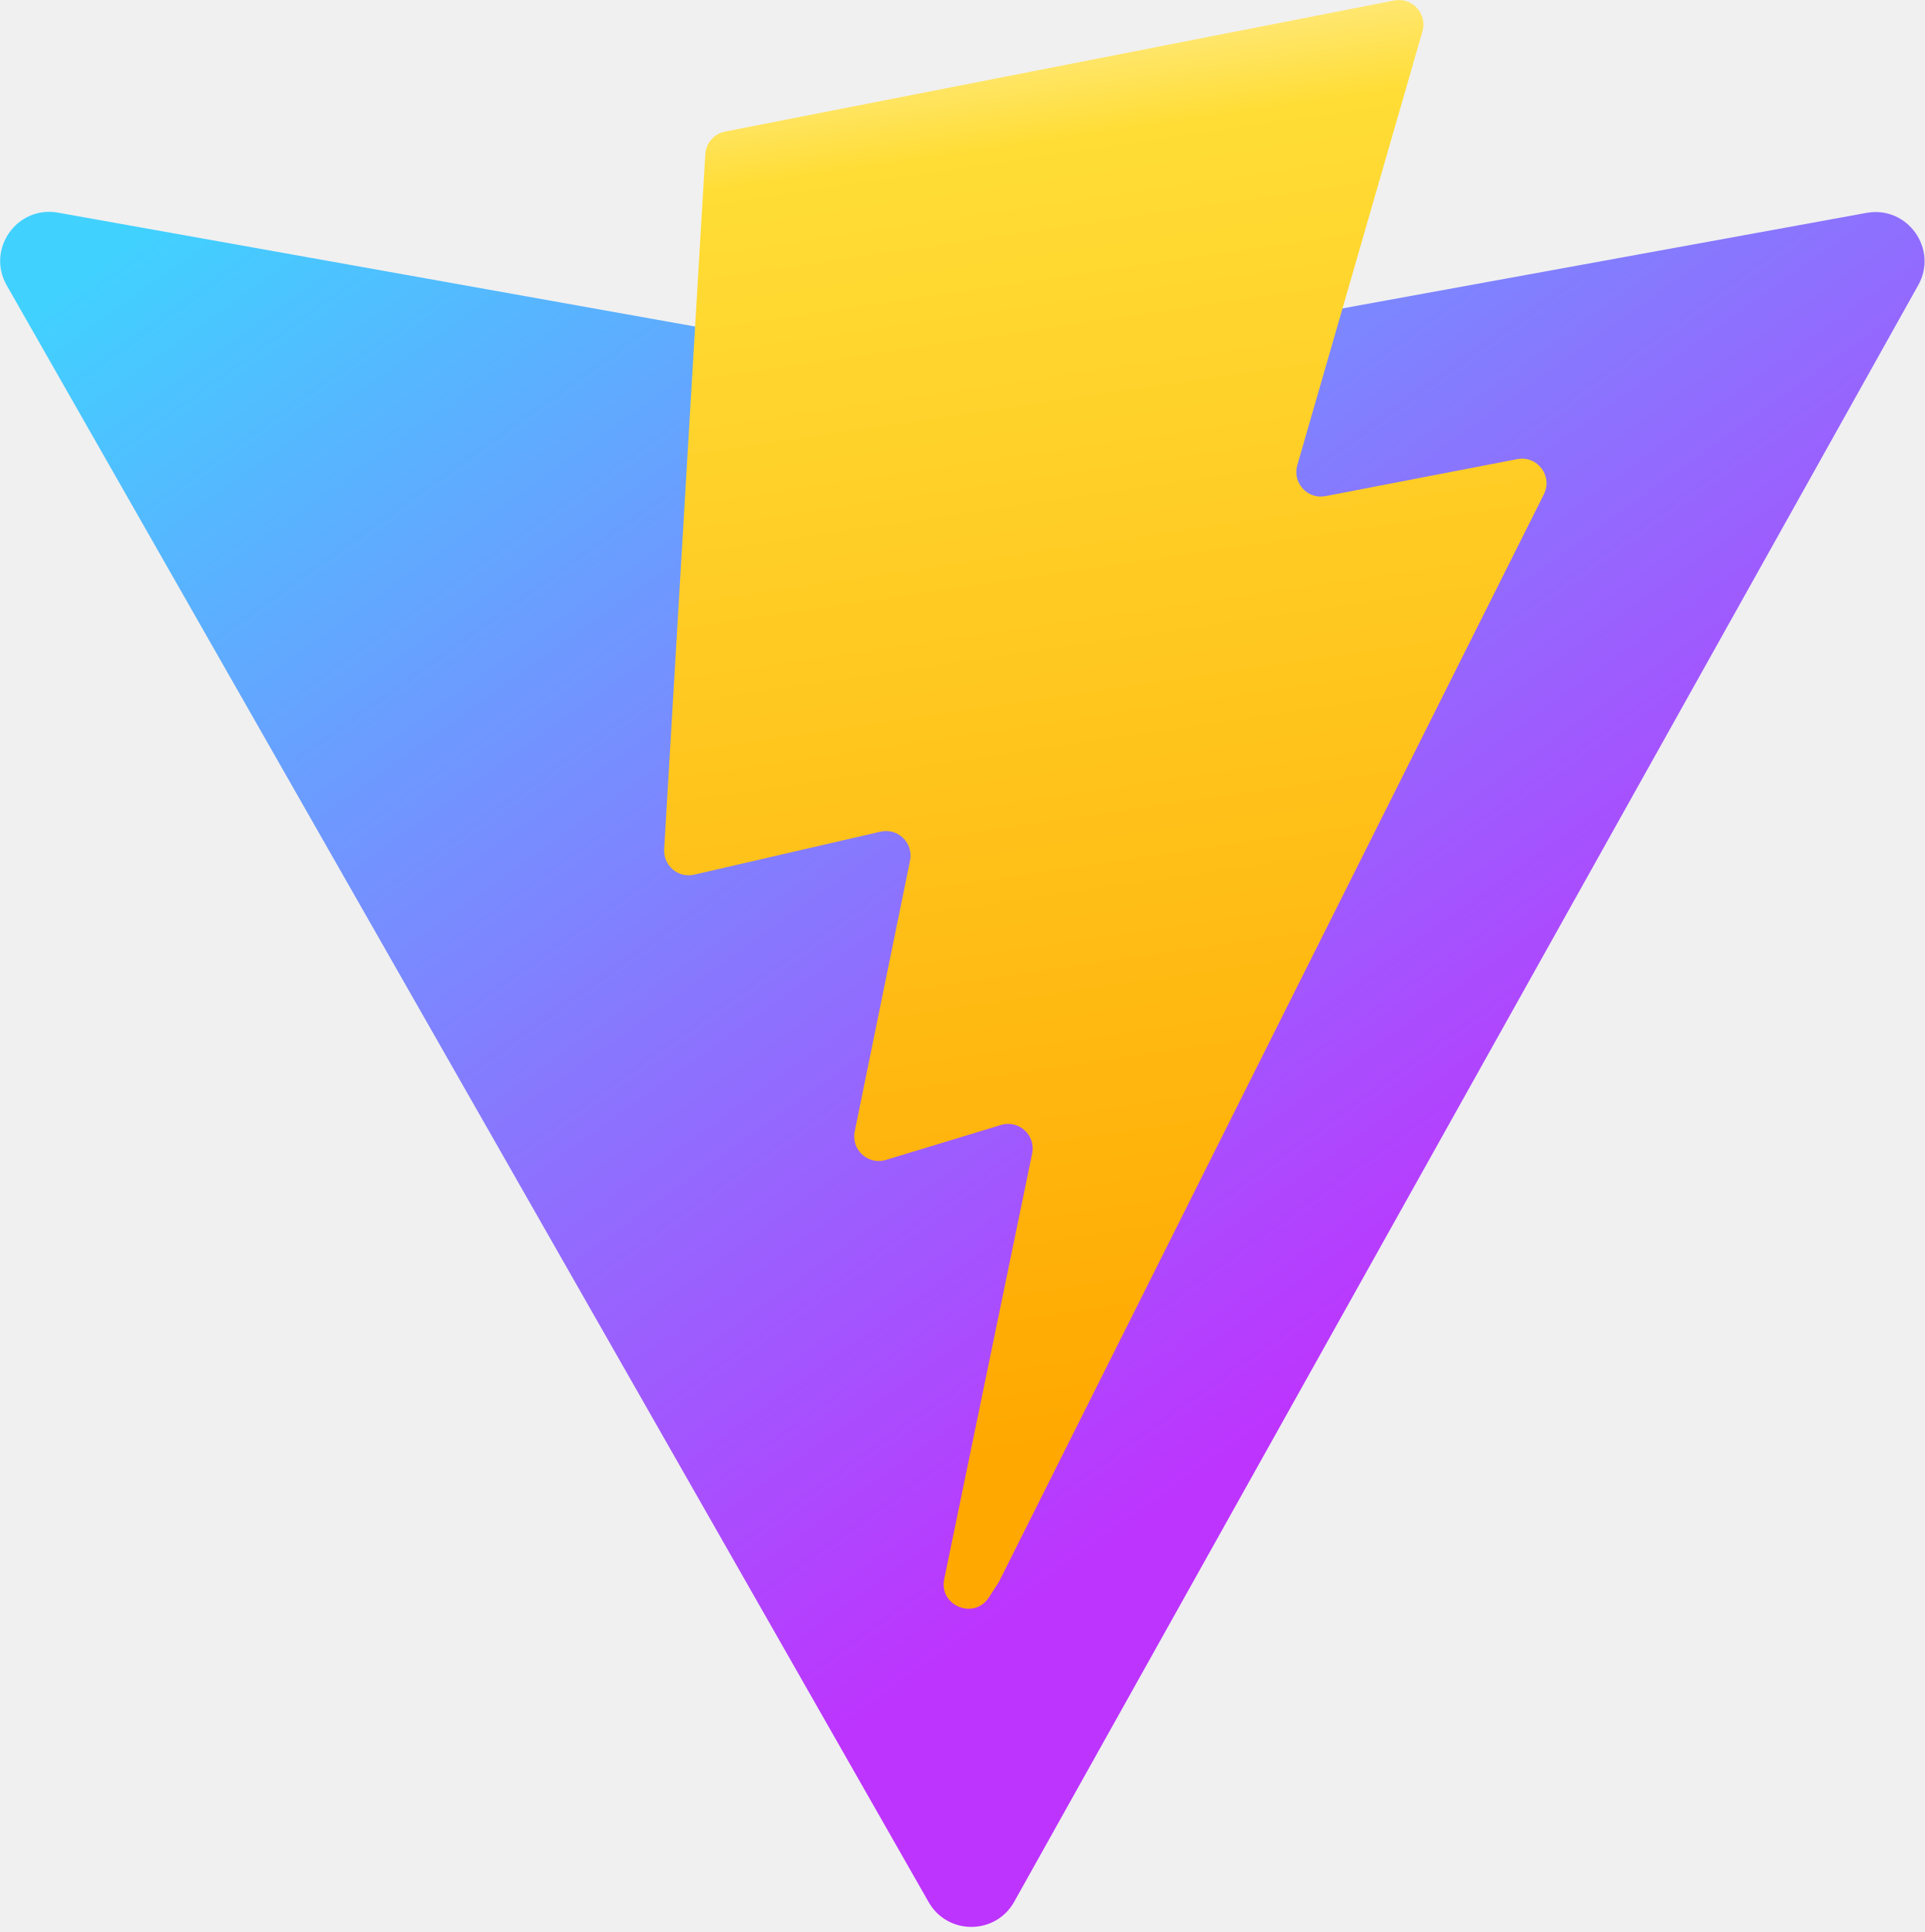
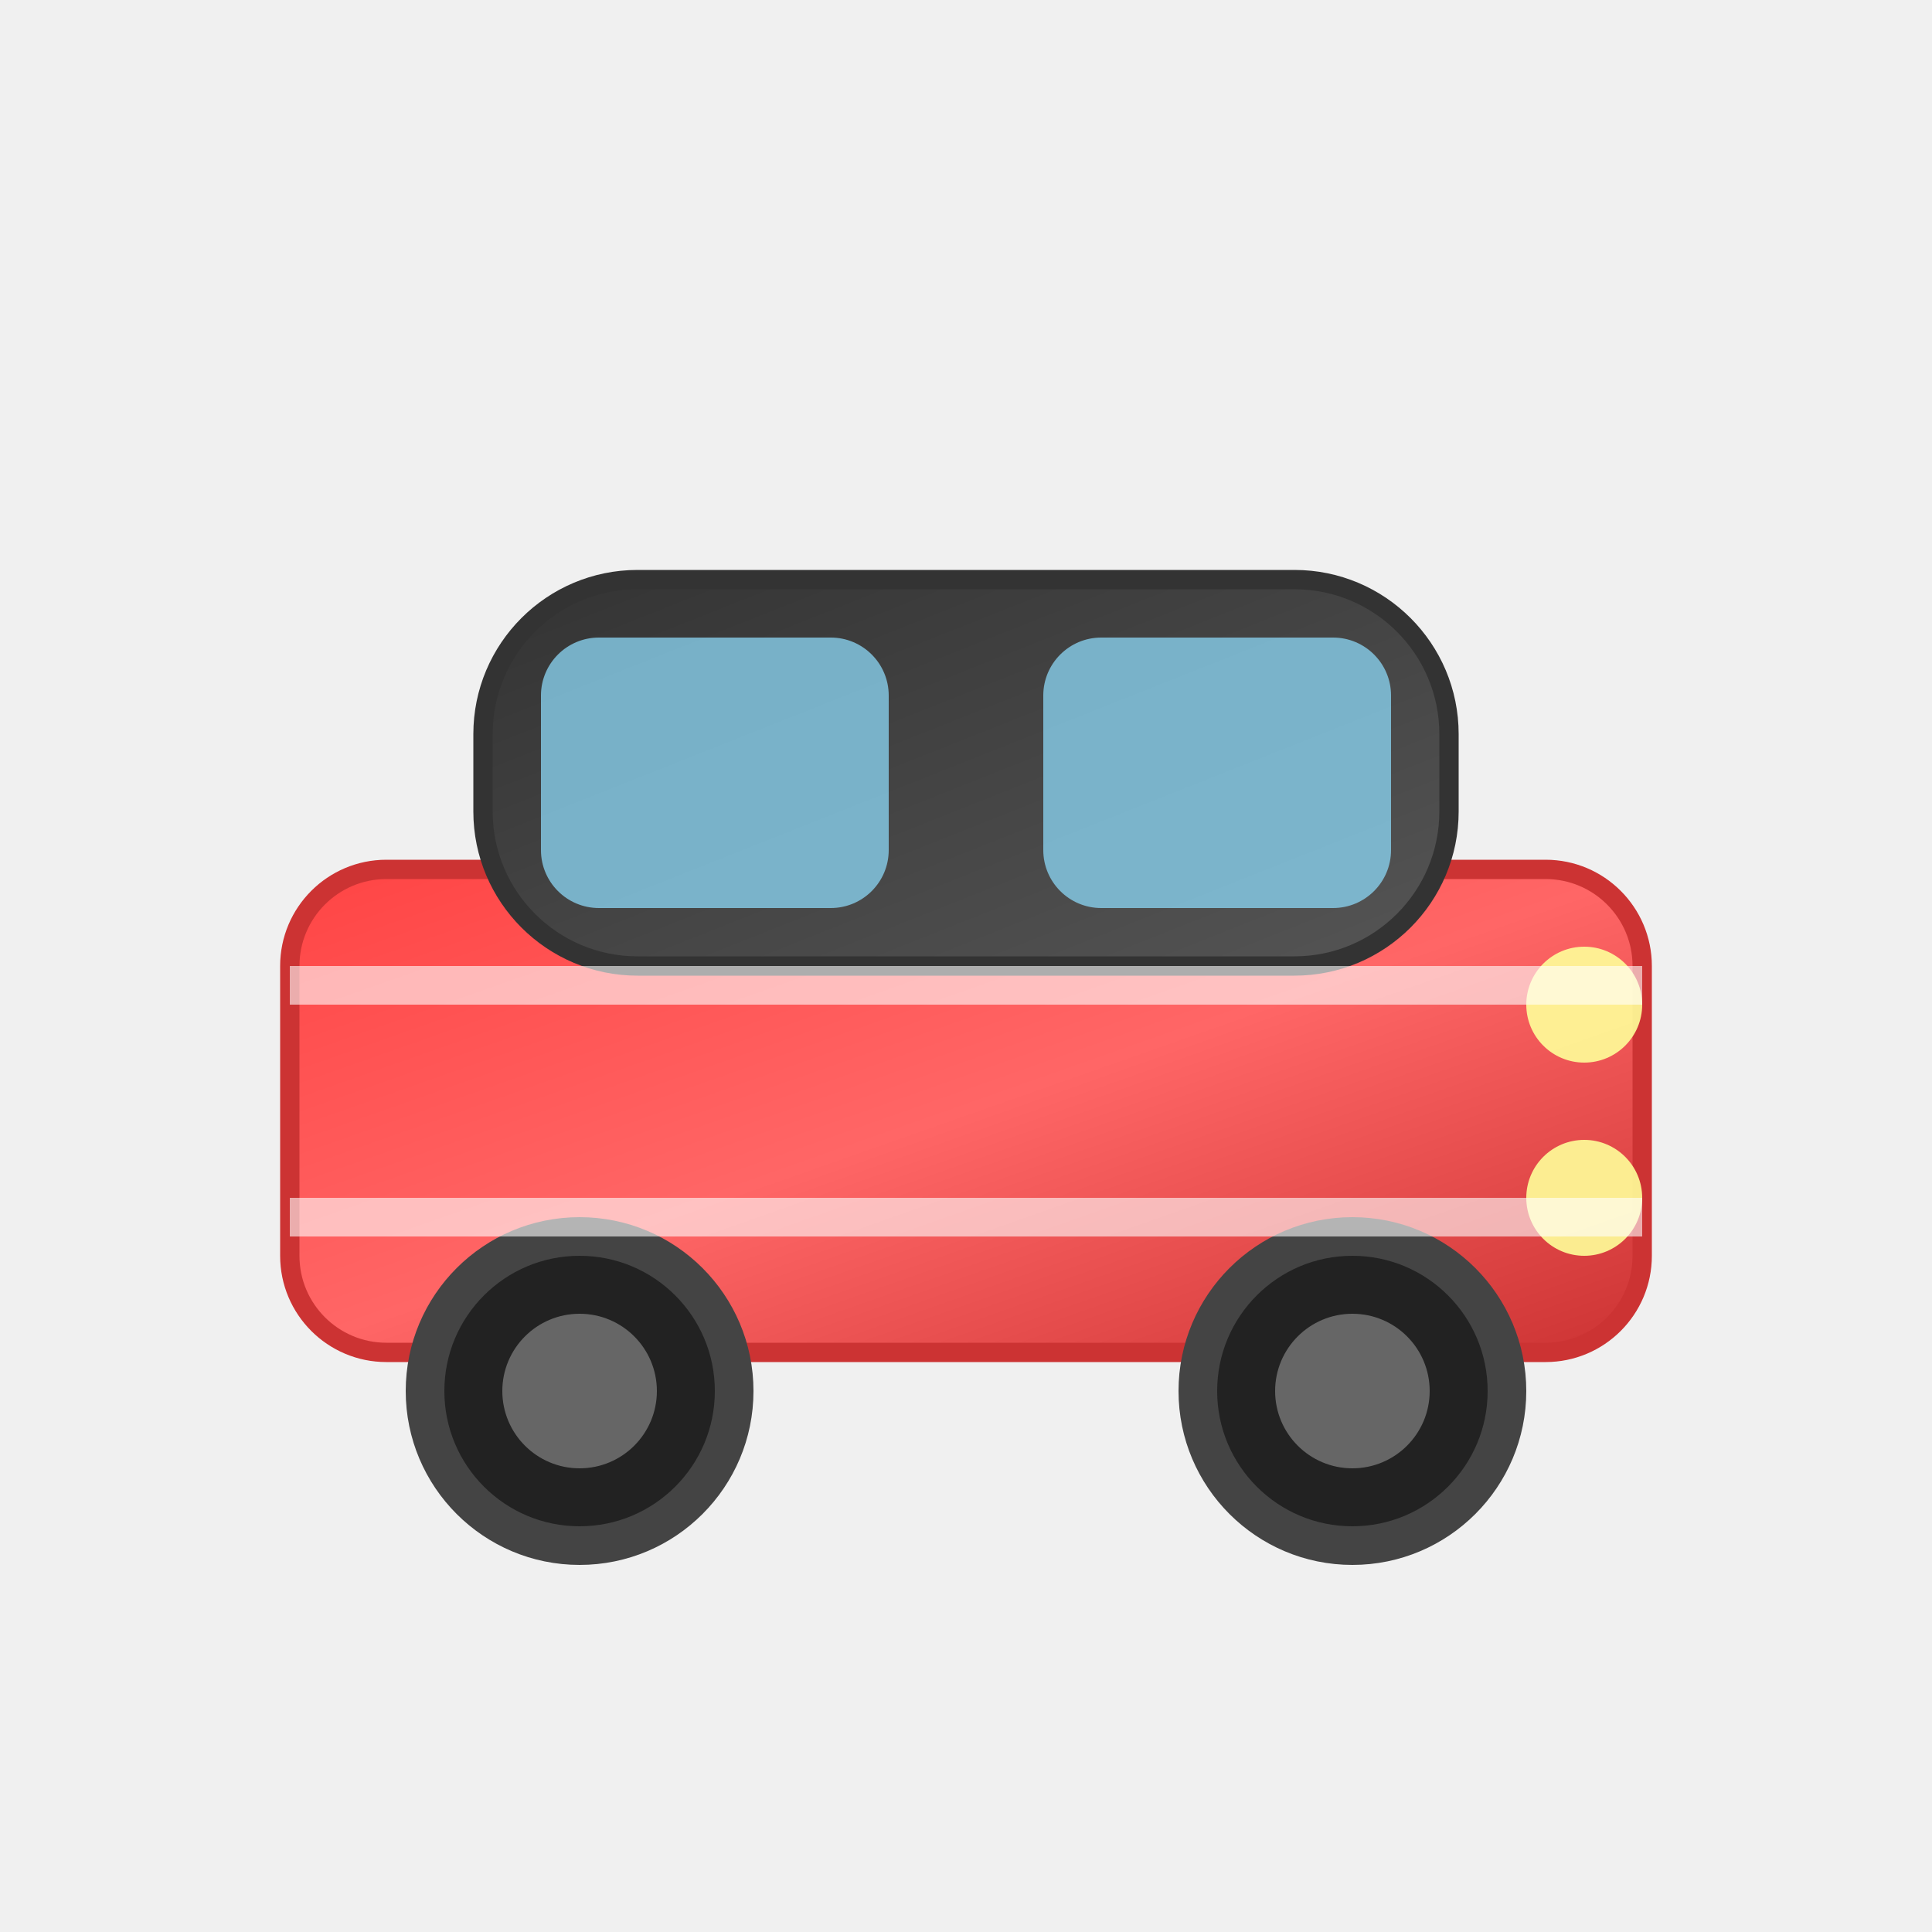
- <svg xmlns="http://www.w3.org/2000/svg" aria-hidden="true" role="img" class="iconify iconify--logos" width="31.88" height="32" preserveAspectRatio="xMidYMid meet" viewBox="0 0 256 257">
+ <svg xmlns="http://www.w3.org/2000/svg" width="32" height="32" viewBox="0 0 100 100">
  <defs>
-     <linearGradient id="IconifyId1813088fe1fbc01fb466" x1="-.828%" x2="57.636%" y1="7.652%" y2="78.411%">
-       <stop offset="0%" stop-color="#41D1FF" />
-       <stop offset="100%" stop-color="#BD34FE" />
+     <linearGradient id="carBody" x1="0%" y1="0%" x2="100%" y2="100%">
+       <stop offset="0%" stop-color="#FF4444" />
+       <stop offset="50%" stop-color="#FF6666" />
+       <stop offset="100%" stop-color="#CC3333" />
    </linearGradient>
-     <linearGradient id="IconifyId1813088fe1fbc01fb467" x1="43.376%" x2="50.316%" y1="2.242%" y2="89.03%">
-       <stop offset="0%" stop-color="#FFEA83" />
-       <stop offset="8.333%" stop-color="#FFDD35" />
-       <stop offset="100%" stop-color="#FFA800" />
+     <linearGradient id="carRoof" x1="0%" y1="0%" x2="100%" y2="100%">
+       <stop offset="0%" stop-color="#333333" />
+       <stop offset="100%" stop-color="#555555" />
    </linearGradient>
  </defs>
-   <path fill="url(#IconifyId1813088fe1fbc01fb466)" d="M255.153 37.938L134.897 252.976c-2.483 4.44-8.862 4.466-11.382.048L.875 37.958c-2.746-4.814 1.371-10.646 6.827-9.67l120.385 21.517a6.537 6.537 0 0 0 2.322-.004l117.867-21.483c5.438-.991 9.574 4.796 6.877 9.62Z" />
-   <path fill="url(#IconifyId1813088fe1fbc01fb467)" d="M185.432.063L96.44 17.501a3.268 3.268 0 0 0-2.634 3.014l-5.474 92.456a3.268 3.268 0 0 0 3.997 3.378l24.777-5.718c2.318-.535 4.413 1.507 3.936 3.838l-7.361 36.047c-.495 2.426 1.782 4.5 4.151 3.78l15.304-4.649c2.372-.72 4.652 1.36 4.15 3.788l-11.698 56.621c-.732 3.542 3.979 5.473 5.943 2.437l1.313-2.028l72.516-144.72c1.215-2.423-.88-5.186-3.54-4.672l-25.505 4.922c-2.396.462-4.435-1.77-3.759-4.114l16.646-57.705c.677-2.35-1.37-4.583-3.769-4.113Z" />
+   <rect x="15" y="45" width="70" height="25" rx="5" fill="url(#carBody)" stroke="#CC3333" stroke-width="1" />
+   <rect x="25" y="30" width="50" height="20" rx="8" fill="url(#carRoof)" stroke="#333333" stroke-width="1" />
+   <rect x="28" y="33" width="18" height="14" rx="3" fill="#87CEEB" opacity="0.8" />
+   <rect x="54" y="33" width="18" height="14" rx="3" fill="#87CEEB" opacity="0.8" />
+   <circle cx="30" cy="72" r="8" fill="#222222" stroke="#444444" stroke-width="2" />
+   <circle cx="70" cy="72" r="8" fill="#222222" stroke="#444444" stroke-width="2" />
+   <circle cx="30" cy="72" r="4" fill="#666666" />
+   <circle cx="70" cy="72" r="4" fill="#666666" />
+   <circle cx="82" cy="52" r="3" fill="#FFFF99" opacity="0.9" />
+   <circle cx="82" cy="62" r="3" fill="#FFFF99" opacity="0.9" />
+   <rect x="15" y="50" width="70" height="2" fill="#FFFFFF" opacity="0.6" />
+   <rect x="15" y="62" width="70" height="2" fill="#FFFFFF" opacity="0.6" />
</svg>
